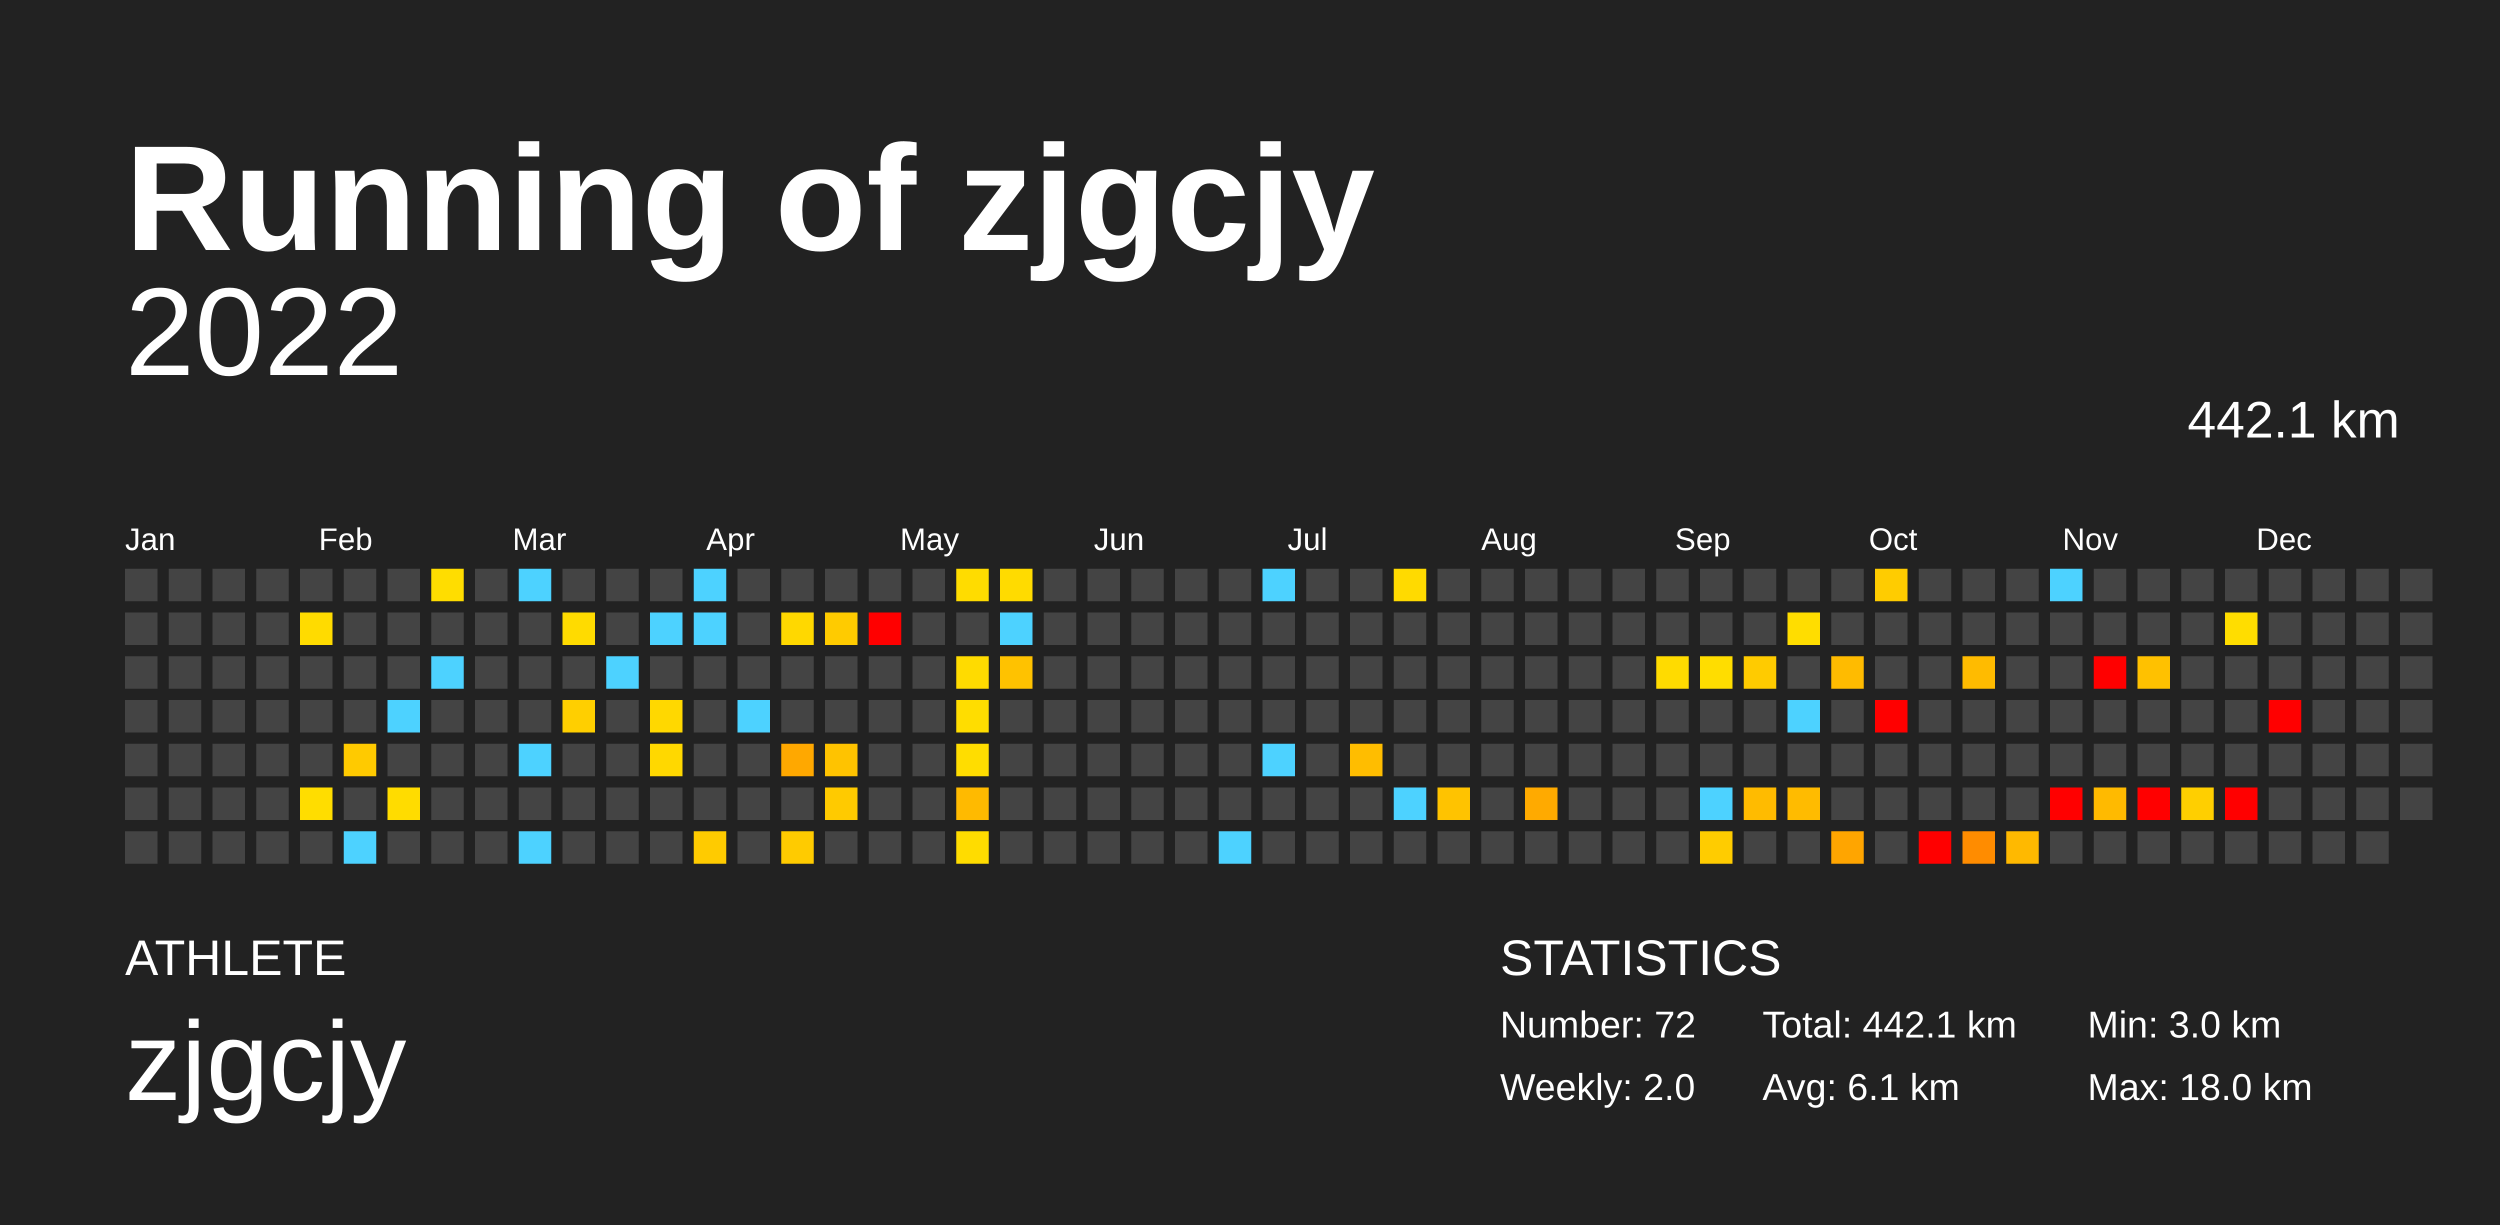
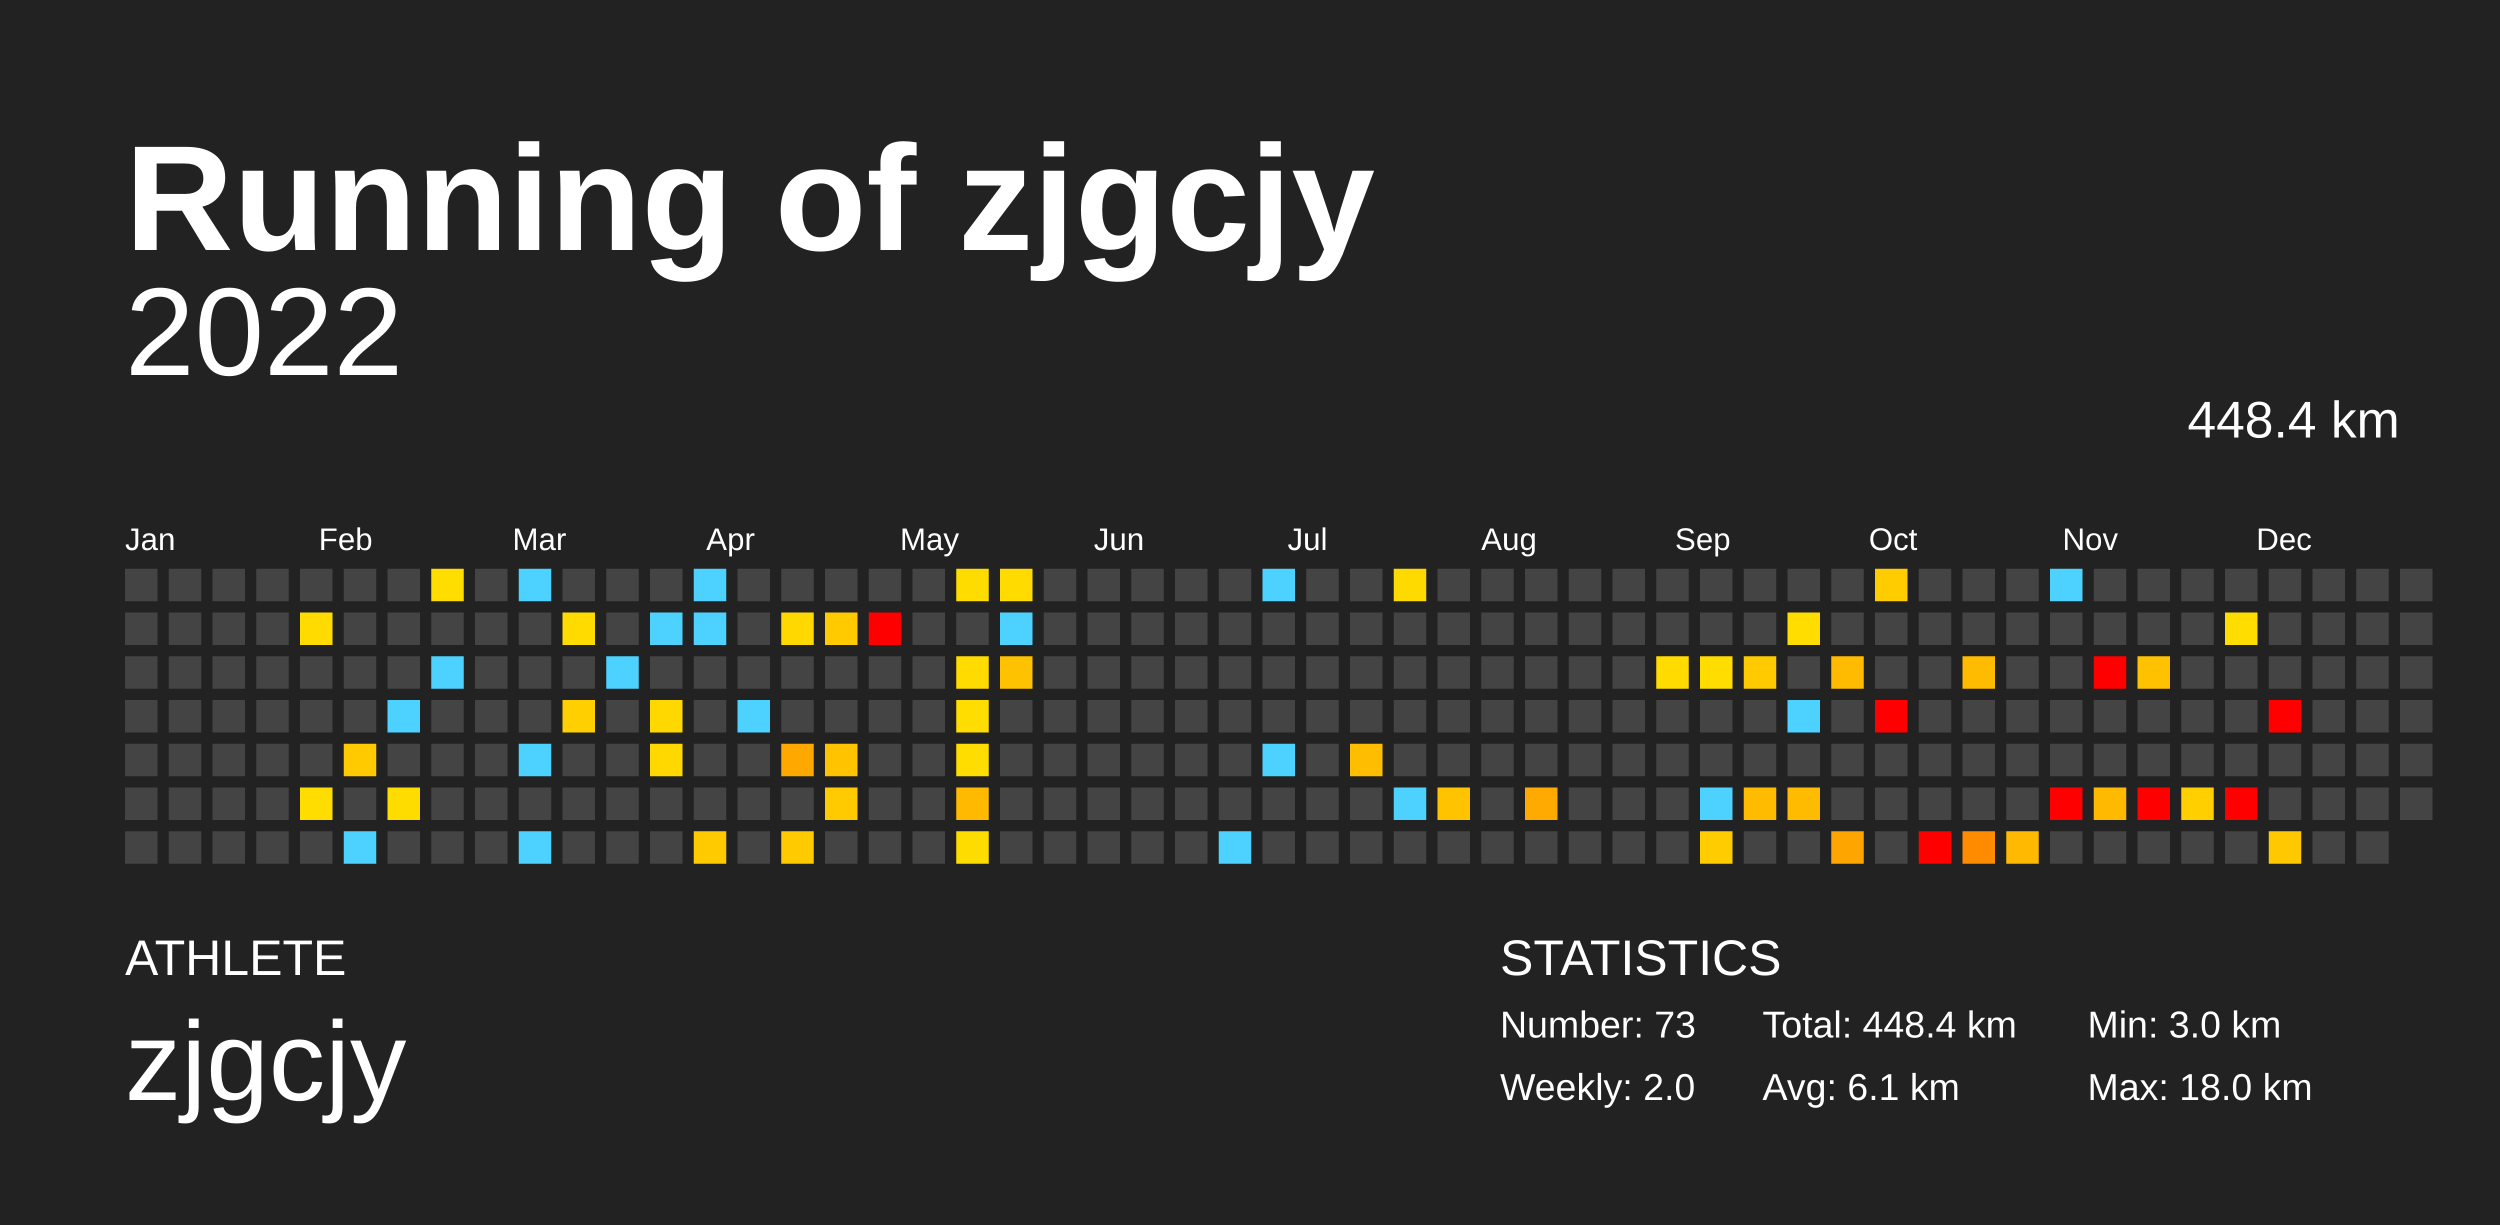
<svg xmlns="http://www.w3.org/2000/svg" baseProfile="full" height="98mm" version="1.1" viewBox="0,0,200,98" width="200mm">
  <defs />
  <rect fill="#222222" height="98" width="200" x="0" y="0" />
  <text fill="#FFFFFF" style="font-size:12px; font-family:Arial; font-weight:bold;" x="10" y="20">Running of zjgcjy</text>
  <text fill="#FFFFFF" style="font-size:4px; font-family:Arial" x="10" y="78">ATHLETE</text>
  <text fill="#FFFFFF" style="font-size:9px; font-family:Arial" x="10" y="88">zjgcjy</text>
  <text fill="#FFFFFF" style="font-size:4px; font-family:Arial" x="120" y="78">STATISTICS</text>
-   <text fill="#FFFFFF" style="font-size:3px; font-family:Arial" x="120" y="83">Number: 72</text>
+   <text fill="#FFFFFF" style="font-size:3px; font-family:Arial" x="120" y="83">Number: 73</text>
  <text fill="#FFFFFF" style="font-size:3px; font-family:Arial" x="120" y="88">Weekly: 2.0</text>
-   <text fill="#FFFFFF" style="font-size:3px; font-family:Arial" x="141" y="83">Total: 442.1 km</text>
+   <text fill="#FFFFFF" style="font-size:3px; font-family:Arial" x="141" y="83">Total: 448.4 km</text>
  <text fill="#FFFFFF" style="font-size:3px; font-family:Arial" x="141" y="88">Avg: 6.1 km</text>
  <text fill="#FFFFFF" style="font-size:3px; font-family:Arial" x="167" y="83">Min: 3.0 km</text>
  <text fill="#FFFFFF" style="font-size:3px; font-family:Arial" x="167" y="88">Max: 18.0 km</text>
  <text alignment-baseline="hanging" fill="#FFFFFF" style="font-size:10.0px; font-family:Arial;" x="10" y="30">2022</text>
-   <text alignment-baseline="hanging" fill="#FFFFFF" style="font-size:4.125px; font-family:Arial;" x="175" y="35">442.1 km</text>
+   <text alignment-baseline="hanging" fill="#FFFFFF" style="font-size:4.125px; font-family:Arial;" x="175" y="35">448.4 km</text>
  <text fill="#FFFFFF" style="font-size:2.5px; font-family:Arial" x="10.0" y="44">Jan</text>
  <text fill="#FFFFFF" style="font-size:2.5px; font-family:Arial" x="25.5" y="44">Feb</text>
  <text fill="#FFFFFF" style="font-size:2.5px; font-family:Arial" x="41.0" y="44">Mar</text>
  <text fill="#FFFFFF" style="font-size:2.5px; font-family:Arial" x="56.5" y="44">Apr</text>
  <text fill="#FFFFFF" style="font-size:2.5px; font-family:Arial" x="72.0" y="44">May</text>
  <text fill="#FFFFFF" style="font-size:2.5px; font-family:Arial" x="87.5" y="44">Jun</text>
  <text fill="#FFFFFF" style="font-size:2.5px; font-family:Arial" x="103.0" y="44">Jul</text>
  <text fill="#FFFFFF" style="font-size:2.5px; font-family:Arial" x="118.5" y="44">Aug</text>
  <text fill="#FFFFFF" style="font-size:2.5px; font-family:Arial" x="134.0" y="44">Sep</text>
  <text fill="#FFFFFF" style="font-size:2.5px; font-family:Arial" x="149.5" y="44">Oct</text>
  <text fill="#FFFFFF" style="font-size:2.5px; font-family:Arial" x="165.0" y="44">Nov</text>
  <text fill="#FFFFFF" style="font-size:2.5px; font-family:Arial" x="180.5" y="44">Dec</text>
  <rect fill="#444444" height="2.6" width="2.6" x="10.0" y="45.5" />
  <rect fill="#444444" height="2.6" width="2.6" x="10.0" y="49.0" />
  <rect fill="#444444" height="2.6" width="2.6" x="10.0" y="52.5" />
  <rect fill="#444444" height="2.6" width="2.6" x="10.0" y="56.0" />
  <rect fill="#444444" height="2.6" width="2.6" x="10.0" y="59.5" />
  <rect fill="#444444" height="2.6" width="2.6" x="10.0" y="63.0" />
  <rect fill="#444444" height="2.6" width="2.6" x="10.0" y="66.5" />
  <rect fill="#444444" height="2.6" width="2.6" x="13.5" y="45.5" />
  <rect fill="#444444" height="2.6" width="2.6" x="13.5" y="49.0" />
  <rect fill="#444444" height="2.6" width="2.6" x="13.5" y="52.5" />
  <rect fill="#444444" height="2.6" width="2.6" x="13.5" y="56.0" />
  <rect fill="#444444" height="2.6" width="2.6" x="13.5" y="59.5" />
  <rect fill="#444444" height="2.6" width="2.6" x="13.5" y="63.0" />
  <rect fill="#444444" height="2.6" width="2.6" x="13.5" y="66.5" />
  <rect fill="#444444" height="2.6" width="2.6" x="17.0" y="45.5" />
  <rect fill="#444444" height="2.6" width="2.6" x="17.0" y="49.0" />
  <rect fill="#444444" height="2.6" width="2.6" x="17.0" y="52.5" />
  <rect fill="#444444" height="2.6" width="2.6" x="17.0" y="56.0" />
  <rect fill="#444444" height="2.6" width="2.6" x="17.0" y="59.5" />
  <rect fill="#444444" height="2.6" width="2.6" x="17.0" y="63.0" />
  <rect fill="#444444" height="2.6" width="2.6" x="17.0" y="66.5" />
  <rect fill="#444444" height="2.6" width="2.6" x="20.5" y="45.5" />
  <rect fill="#444444" height="2.6" width="2.6" x="20.5" y="49.0" />
  <rect fill="#444444" height="2.6" width="2.6" x="20.5" y="52.5" />
  <rect fill="#444444" height="2.6" width="2.6" x="20.5" y="56.0" />
  <rect fill="#444444" height="2.6" width="2.6" x="20.5" y="59.5" />
  <rect fill="#444444" height="2.6" width="2.6" x="20.5" y="63.0" />
  <rect fill="#444444" height="2.6" width="2.6" x="20.5" y="66.5" />
  <rect fill="#444444" height="2.6" width="2.6" x="24.0" y="45.5" />
  <rect fill="#ffdb00" height="2.6" width="2.6" x="24.0" y="49.0" />
  <rect fill="#444444" height="2.6" width="2.6" x="24.0" y="52.5" />
  <rect fill="#444444" height="2.6" width="2.6" x="24.0" y="56.0" />
  <rect fill="#444444" height="2.6" width="2.6" x="24.0" y="59.5" />
  <rect fill="#ffdd00" height="2.6" width="2.6" x="24.0" y="63.0" />
  <rect fill="#444444" height="2.6" width="2.6" x="24.0" y="66.5" />
  <rect fill="#444444" height="2.6" width="2.6" x="27.5" y="45.5" />
  <rect fill="#444444" height="2.6" width="2.6" x="27.5" y="49.0" />
  <rect fill="#444444" height="2.6" width="2.6" x="27.5" y="52.5" />
  <rect fill="#444444" height="2.6" width="2.6" x="27.5" y="56.0" />
  <rect fill="#ffca00" height="2.6" width="2.6" x="27.5" y="59.5" />
  <rect fill="#444444" height="2.6" width="2.6" x="27.5" y="63.0" />
  <rect fill="#4dd2ff" height="2.6" width="2.6" x="27.5" y="66.5" />
  <rect fill="#444444" height="2.6" width="2.6" x="31.0" y="45.5" />
  <rect fill="#444444" height="2.6" width="2.6" x="31.0" y="49.0" />
  <rect fill="#444444" height="2.6" width="2.6" x="31.0" y="52.5" />
  <rect fill="#4dd2ff" height="2.6" width="2.6" x="31.0" y="56.0" />
  <rect fill="#444444" height="2.6" width="2.6" x="31.0" y="59.5" />
  <rect fill="#ffdc00" height="2.6" width="2.6" x="31.0" y="63.0" />
  <rect fill="#444444" height="2.6" width="2.6" x="31.0" y="66.5" />
  <rect fill="#ffdd00" height="2.6" width="2.6" x="34.5" y="45.5" />
  <rect fill="#444444" height="2.6" width="2.6" x="34.5" y="49.0" />
  <rect fill="#4dd2ff" height="2.6" width="2.6" x="34.5" y="52.5" />
  <rect fill="#444444" height="2.6" width="2.6" x="34.5" y="56.0" />
  <rect fill="#444444" height="2.6" width="2.6" x="34.5" y="59.5" />
  <rect fill="#444444" height="2.6" width="2.6" x="34.5" y="63.0" />
  <rect fill="#444444" height="2.6" width="2.6" x="34.5" y="66.5" />
  <rect fill="#444444" height="2.6" width="2.6" x="38.0" y="45.5" />
  <rect fill="#444444" height="2.6" width="2.6" x="38.0" y="49.0" />
  <rect fill="#444444" height="2.6" width="2.6" x="38.0" y="52.5" />
  <rect fill="#444444" height="2.6" width="2.6" x="38.0" y="56.0" />
  <rect fill="#444444" height="2.6" width="2.6" x="38.0" y="59.5" />
  <rect fill="#444444" height="2.6" width="2.6" x="38.0" y="63.0" />
  <rect fill="#444444" height="2.6" width="2.6" x="38.0" y="66.5" />
  <rect fill="#4dd2ff" height="2.6" width="2.6" x="41.5" y="45.5" />
  <rect fill="#444444" height="2.6" width="2.6" x="41.5" y="49.0" />
  <rect fill="#444444" height="2.6" width="2.6" x="41.5" y="52.5" />
  <rect fill="#444444" height="2.6" width="2.6" x="41.5" y="56.0" />
  <rect fill="#4dd2ff" height="2.6" width="2.6" x="41.5" y="59.5" />
  <rect fill="#444444" height="2.6" width="2.6" x="41.5" y="63.0" />
  <rect fill="#4dd2ff" height="2.6" width="2.6" x="41.5" y="66.5" />
  <rect fill="#444444" height="2.6" width="2.6" x="45.0" y="45.5" />
  <rect fill="#ffdb00" height="2.6" width="2.6" x="45.0" y="49.0" />
  <rect fill="#444444" height="2.6" width="2.6" x="45.0" y="52.5" />
  <rect fill="#ffcf00" height="2.6" width="2.6" x="45.0" y="56.0" />
  <rect fill="#444444" height="2.6" width="2.6" x="45.0" y="59.5" />
  <rect fill="#444444" height="2.6" width="2.6" x="45.0" y="63.0" />
  <rect fill="#444444" height="2.6" width="2.6" x="45.0" y="66.5" />
  <rect fill="#444444" height="2.6" width="2.6" x="48.5" y="45.5" />
  <rect fill="#444444" height="2.6" width="2.6" x="48.5" y="49.0" />
  <rect fill="#4dd2ff" height="2.6" width="2.6" x="48.5" y="52.5" />
  <rect fill="#444444" height="2.6" width="2.6" x="48.5" y="56.0" />
  <rect fill="#444444" height="2.6" width="2.6" x="48.5" y="59.5" />
  <rect fill="#444444" height="2.6" width="2.6" x="48.5" y="63.0" />
  <rect fill="#444444" height="2.6" width="2.6" x="48.5" y="66.5" />
  <rect fill="#444444" height="2.6" width="2.6" x="52.0" y="45.5" />
  <rect fill="#4dd2ff" height="2.6" width="2.6" x="52.0" y="49.0" />
  <rect fill="#444444" height="2.6" width="2.6" x="52.0" y="52.5" />
  <rect fill="#ffd800" height="2.6" width="2.6" x="52.0" y="56.0" />
  <rect fill="#ffd800" height="2.6" width="2.6" x="52.0" y="59.5" />
  <rect fill="#444444" height="2.6" width="2.6" x="52.0" y="63.0" />
  <rect fill="#444444" height="2.6" width="2.6" x="52.0" y="66.5" />
  <rect fill="#4dd2ff" height="2.6" width="2.6" x="55.5" y="45.5" />
  <rect fill="#4dd2ff" height="2.6" width="2.6" x="55.5" y="49.0" />
  <rect fill="#444444" height="2.6" width="2.6" x="55.5" y="52.5" />
  <rect fill="#444444" height="2.6" width="2.6" x="55.5" y="56.0" />
  <rect fill="#444444" height="2.6" width="2.6" x="55.5" y="59.5" />
  <rect fill="#444444" height="2.6" width="2.6" x="55.5" y="63.0" />
  <rect fill="#ffcb00" height="2.6" width="2.6" x="55.5" y="66.5" />
  <rect fill="#444444" height="2.6" width="2.6" x="59.0" y="45.5" />
  <rect fill="#444444" height="2.6" width="2.6" x="59.0" y="49.0" />
  <rect fill="#444444" height="2.6" width="2.6" x="59.0" y="52.5" />
  <rect fill="#4dd2ff" height="2.6" width="2.6" x="59.0" y="56.0" />
  <rect fill="#444444" height="2.6" width="2.6" x="59.0" y="59.5" />
  <rect fill="#444444" height="2.6" width="2.6" x="59.0" y="63.0" />
  <rect fill="#444444" height="2.6" width="2.6" x="59.0" y="66.5" />
  <rect fill="#444444" height="2.6" width="2.6" x="62.5" y="45.5" />
  <rect fill="#ffd800" height="2.6" width="2.6" x="62.5" y="49.0" />
  <rect fill="#444444" height="2.6" width="2.6" x="62.5" y="52.5" />
  <rect fill="#444444" height="2.6" width="2.6" x="62.5" y="56.0" />
  <rect fill="#ffa800" height="2.6" width="2.6" x="62.5" y="59.5" />
  <rect fill="#444444" height="2.6" width="2.6" x="62.5" y="63.0" />
  <rect fill="#ffcb00" height="2.6" width="2.6" x="62.5" y="66.5" />
  <rect fill="#444444" height="2.6" width="2.6" x="66.0" y="45.5" />
  <rect fill="#ffcb00" height="2.6" width="2.6" x="66.0" y="49.0" />
  <rect fill="#444444" height="2.6" width="2.6" x="66.0" y="52.5" />
  <rect fill="#444444" height="2.6" width="2.6" x="66.0" y="56.0" />
  <rect fill="#ffc300" height="2.6" width="2.6" x="66.0" y="59.5" />
  <rect fill="#ffca00" height="2.6" width="2.6" x="66.0" y="63.0" />
  <rect fill="#444444" height="2.6" width="2.6" x="66.0" y="66.5" />
  <rect fill="#444444" height="2.6" width="2.6" x="69.5" y="45.5" />
  <rect fill="red" height="2.6" width="2.6" x="69.5" y="49.0" />
  <rect fill="#444444" height="2.6" width="2.6" x="69.5" y="52.5" />
  <rect fill="#444444" height="2.6" width="2.6" x="69.5" y="56.0" />
  <rect fill="#444444" height="2.6" width="2.6" x="69.5" y="59.5" />
  <rect fill="#444444" height="2.6" width="2.6" x="69.5" y="63.0" />
  <rect fill="#444444" height="2.6" width="2.6" x="69.5" y="66.5" />
  <rect fill="#444444" height="2.6" width="2.6" x="73.0" y="45.5" />
  <rect fill="#444444" height="2.6" width="2.6" x="73.0" y="49.0" />
  <rect fill="#444444" height="2.6" width="2.6" x="73.0" y="52.5" />
  <rect fill="#444444" height="2.6" width="2.6" x="73.0" y="56.0" />
  <rect fill="#444444" height="2.6" width="2.6" x="73.0" y="59.5" />
  <rect fill="#444444" height="2.6" width="2.6" x="73.0" y="63.0" />
  <rect fill="#444444" height="2.6" width="2.6" x="73.0" y="66.5" />
  <rect fill="#ffdc00" height="2.6" width="2.6" x="76.5" y="45.5" />
  <rect fill="#444444" height="2.6" width="2.6" x="76.5" y="49.0" />
  <rect fill="#ffdb00" height="2.6" width="2.6" x="76.5" y="52.5" />
  <rect fill="#ffdd00" height="2.6" width="2.6" x="76.5" y="56.0" />
  <rect fill="#ffdd00" height="2.6" width="2.6" x="76.5" y="59.5" />
  <rect fill="#ffba00" height="2.6" width="2.6" x="76.5" y="63.0" />
  <rect fill="#ffdc00" height="2.6" width="2.6" x="76.5" y="66.5" />
  <rect fill="#ffdb00" height="2.6" width="2.6" x="80.0" y="45.5" />
  <rect fill="#4dd2ff" height="2.6" width="2.6" x="80.0" y="49.0" />
  <rect fill="#ffc200" height="2.6" width="2.6" x="80.0" y="52.5" />
  <rect fill="#444444" height="2.6" width="2.6" x="80.0" y="56.0" />
  <rect fill="#444444" height="2.6" width="2.6" x="80.0" y="59.5" />
  <rect fill="#444444" height="2.6" width="2.6" x="80.0" y="63.0" />
  <rect fill="#444444" height="2.6" width="2.6" x="80.0" y="66.5" />
  <rect fill="#444444" height="2.6" width="2.6" x="83.5" y="45.5" />
  <rect fill="#444444" height="2.6" width="2.6" x="83.5" y="49.0" />
  <rect fill="#444444" height="2.6" width="2.6" x="83.5" y="52.5" />
  <rect fill="#444444" height="2.6" width="2.6" x="83.5" y="56.0" />
  <rect fill="#444444" height="2.6" width="2.6" x="83.5" y="59.5" />
  <rect fill="#444444" height="2.6" width="2.6" x="83.5" y="63.0" />
  <rect fill="#444444" height="2.6" width="2.6" x="83.5" y="66.5" />
  <rect fill="#444444" height="2.6" width="2.6" x="87.0" y="45.5" />
  <rect fill="#444444" height="2.6" width="2.6" x="87.0" y="49.0" />
  <rect fill="#444444" height="2.6" width="2.6" x="87.0" y="52.5" />
  <rect fill="#444444" height="2.6" width="2.6" x="87.0" y="56.0" />
  <rect fill="#444444" height="2.6" width="2.6" x="87.0" y="59.5" />
  <rect fill="#444444" height="2.6" width="2.6" x="87.0" y="63.0" />
  <rect fill="#444444" height="2.6" width="2.6" x="87.0" y="66.5" />
  <rect fill="#444444" height="2.6" width="2.6" x="90.5" y="45.5" />
  <rect fill="#444444" height="2.6" width="2.6" x="90.5" y="49.0" />
  <rect fill="#444444" height="2.6" width="2.6" x="90.5" y="52.5" />
  <rect fill="#444444" height="2.6" width="2.6" x="90.5" y="56.0" />
  <rect fill="#444444" height="2.6" width="2.6" x="90.5" y="59.5" />
  <rect fill="#444444" height="2.6" width="2.6" x="90.5" y="63.0" />
  <rect fill="#444444" height="2.6" width="2.6" x="90.5" y="66.5" />
  <rect fill="#444444" height="2.6" width="2.6" x="94.0" y="45.5" />
  <rect fill="#444444" height="2.6" width="2.6" x="94.0" y="49.0" />
  <rect fill="#444444" height="2.6" width="2.6" x="94.0" y="52.5" />
  <rect fill="#444444" height="2.6" width="2.6" x="94.0" y="56.0" />
  <rect fill="#444444" height="2.6" width="2.6" x="94.0" y="59.5" />
  <rect fill="#444444" height="2.6" width="2.6" x="94.0" y="63.0" />
  <rect fill="#444444" height="2.6" width="2.6" x="94.0" y="66.5" />
  <rect fill="#444444" height="2.6" width="2.6" x="97.5" y="45.5" />
  <rect fill="#444444" height="2.6" width="2.6" x="97.5" y="49.0" />
  <rect fill="#444444" height="2.6" width="2.6" x="97.5" y="52.5" />
  <rect fill="#444444" height="2.6" width="2.6" x="97.5" y="56.0" />
  <rect fill="#444444" height="2.6" width="2.6" x="97.5" y="59.5" />
  <rect fill="#444444" height="2.6" width="2.6" x="97.5" y="63.0" />
  <rect fill="#4dd2ff" height="2.6" width="2.6" x="97.5" y="66.5" />
  <rect fill="#4dd2ff" height="2.6" width="2.6" x="101.0" y="45.5" />
  <rect fill="#444444" height="2.6" width="2.6" x="101.0" y="49.0" />
  <rect fill="#444444" height="2.6" width="2.6" x="101.0" y="52.5" />
  <rect fill="#444444" height="2.6" width="2.6" x="101.0" y="56.0" />
  <rect fill="#4dd2ff" height="2.6" width="2.6" x="101.0" y="59.5" />
  <rect fill="#444444" height="2.6" width="2.6" x="101.0" y="63.0" />
  <rect fill="#444444" height="2.6" width="2.6" x="101.0" y="66.5" />
  <rect fill="#444444" height="2.6" width="2.6" x="104.5" y="45.5" />
  <rect fill="#444444" height="2.6" width="2.6" x="104.5" y="49.0" />
  <rect fill="#444444" height="2.6" width="2.6" x="104.5" y="52.5" />
  <rect fill="#444444" height="2.6" width="2.6" x="104.5" y="56.0" />
  <rect fill="#444444" height="2.6" width="2.6" x="104.5" y="59.5" />
  <rect fill="#444444" height="2.6" width="2.6" x="104.5" y="63.0" />
  <rect fill="#444444" height="2.6" width="2.6" x="104.5" y="66.5" />
  <rect fill="#444444" height="2.6" width="2.6" x="108.0" y="45.5" />
  <rect fill="#444444" height="2.6" width="2.6" x="108.0" y="49.0" />
  <rect fill="#444444" height="2.6" width="2.6" x="108.0" y="52.5" />
  <rect fill="#444444" height="2.6" width="2.6" x="108.0" y="56.0" />
  <rect fill="#ffbd00" height="2.6" width="2.6" x="108.0" y="59.5" />
  <rect fill="#444444" height="2.6" width="2.6" x="108.0" y="63.0" />
  <rect fill="#444444" height="2.6" width="2.6" x="108.0" y="66.5" />
  <rect fill="#ffda00" height="2.6" width="2.6" x="111.5" y="45.5" />
  <rect fill="#444444" height="2.6" width="2.6" x="111.5" y="49.0" />
  <rect fill="#444444" height="2.6" width="2.6" x="111.5" y="52.5" />
  <rect fill="#444444" height="2.6" width="2.6" x="111.5" y="56.0" />
  <rect fill="#444444" height="2.6" width="2.6" x="111.5" y="59.5" />
  <rect fill="#4dd2ff" height="2.6" width="2.6" x="111.5" y="63.0" />
  <rect fill="#444444" height="2.6" width="2.6" x="111.5" y="66.5" />
  <rect fill="#444444" height="2.6" width="2.6" x="115.0" y="45.5" />
  <rect fill="#444444" height="2.6" width="2.6" x="115.0" y="49.0" />
  <rect fill="#444444" height="2.6" width="2.6" x="115.0" y="52.5" />
  <rect fill="#444444" height="2.6" width="2.6" x="115.0" y="56.0" />
  <rect fill="#444444" height="2.6" width="2.6" x="115.0" y="59.5" />
  <rect fill="#ffc300" height="2.6" width="2.6" x="115.0" y="63.0" />
  <rect fill="#444444" height="2.6" width="2.6" x="115.0" y="66.5" />
  <rect fill="#444444" height="2.6" width="2.6" x="118.5" y="45.5" />
  <rect fill="#444444" height="2.6" width="2.6" x="118.5" y="49.0" />
  <rect fill="#444444" height="2.6" width="2.6" x="118.5" y="52.5" />
  <rect fill="#444444" height="2.6" width="2.6" x="118.5" y="56.0" />
  <rect fill="#444444" height="2.6" width="2.6" x="118.5" y="59.5" />
  <rect fill="#444444" height="2.6" width="2.6" x="118.5" y="63.0" />
  <rect fill="#444444" height="2.6" width="2.6" x="118.5" y="66.5" />
  <rect fill="#444444" height="2.6" width="2.6" x="122.0" y="45.5" />
  <rect fill="#444444" height="2.6" width="2.6" x="122.0" y="49.0" />
  <rect fill="#444444" height="2.6" width="2.6" x="122.0" y="52.5" />
  <rect fill="#444444" height="2.6" width="2.6" x="122.0" y="56.0" />
  <rect fill="#444444" height="2.6" width="2.6" x="122.0" y="59.5" />
  <rect fill="#ffaa00" height="2.6" width="2.6" x="122.0" y="63.0" />
  <rect fill="#444444" height="2.6" width="2.6" x="122.0" y="66.5" />
  <rect fill="#444444" height="2.6" width="2.6" x="125.5" y="45.5" />
  <rect fill="#444444" height="2.6" width="2.6" x="125.5" y="49.0" />
  <rect fill="#444444" height="2.6" width="2.6" x="125.5" y="52.5" />
  <rect fill="#444444" height="2.6" width="2.6" x="125.5" y="56.0" />
  <rect fill="#444444" height="2.6" width="2.6" x="125.5" y="59.5" />
  <rect fill="#444444" height="2.6" width="2.6" x="125.5" y="63.0" />
  <rect fill="#444444" height="2.6" width="2.6" x="125.5" y="66.5" />
  <rect fill="#444444" height="2.6" width="2.6" x="129.0" y="45.5" />
  <rect fill="#444444" height="2.6" width="2.6" x="129.0" y="49.0" />
  <rect fill="#444444" height="2.6" width="2.6" x="129.0" y="52.5" />
  <rect fill="#444444" height="2.6" width="2.6" x="129.0" y="56.0" />
  <rect fill="#444444" height="2.6" width="2.6" x="129.0" y="59.5" />
  <rect fill="#444444" height="2.6" width="2.6" x="129.0" y="63.0" />
  <rect fill="#444444" height="2.6" width="2.6" x="129.0" y="66.5" />
  <rect fill="#444444" height="2.6" width="2.6" x="132.5" y="45.5" />
  <rect fill="#444444" height="2.6" width="2.6" x="132.5" y="49.0" />
  <rect fill="#ffdb00" height="2.6" width="2.6" x="132.5" y="52.5" />
  <rect fill="#444444" height="2.6" width="2.6" x="132.5" y="56.0" />
  <rect fill="#444444" height="2.6" width="2.6" x="132.5" y="59.5" />
  <rect fill="#444444" height="2.6" width="2.6" x="132.5" y="63.0" />
  <rect fill="#444444" height="2.6" width="2.6" x="132.5" y="66.5" />
  <rect fill="#444444" height="2.6" width="2.6" x="136.0" y="45.5" />
  <rect fill="#444444" height="2.6" width="2.6" x="136.0" y="49.0" />
  <rect fill="#ffdd00" height="2.6" width="2.6" x="136.0" y="52.5" />
  <rect fill="#444444" height="2.6" width="2.6" x="136.0" y="56.0" />
  <rect fill="#444444" height="2.6" width="2.6" x="136.0" y="59.5" />
  <rect fill="#4dd2ff" height="2.6" width="2.6" x="136.0" y="63.0" />
  <rect fill="#ffcc00" height="2.6" width="2.6" x="136.0" y="66.5" />
  <rect fill="#444444" height="2.6" width="2.6" x="139.5" y="45.5" />
  <rect fill="#444444" height="2.6" width="2.6" x="139.5" y="49.0" />
  <rect fill="#ffcb00" height="2.6" width="2.6" x="139.5" y="52.5" />
  <rect fill="#444444" height="2.6" width="2.6" x="139.5" y="56.0" />
  <rect fill="#444444" height="2.6" width="2.6" x="139.5" y="59.5" />
  <rect fill="#ffbb00" height="2.6" width="2.6" x="139.5" y="63.0" />
  <rect fill="#444444" height="2.6" width="2.6" x="139.5" y="66.5" />
  <rect fill="#444444" height="2.6" width="2.6" x="143.0" y="45.5" />
  <rect fill="#ffdd00" height="2.6" width="2.6" x="143.0" y="49.0" />
  <rect fill="#444444" height="2.6" width="2.6" x="143.0" y="52.5" />
  <rect fill="#4dd2ff" height="2.6" width="2.6" x="143.0" y="56.0" />
  <rect fill="#444444" height="2.6" width="2.6" x="143.0" y="59.5" />
  <rect fill="#ffbb00" height="2.6" width="2.6" x="143.0" y="63.0" />
  <rect fill="#444444" height="2.6" width="2.6" x="143.0" y="66.5" />
  <rect fill="#444444" height="2.6" width="2.6" x="146.5" y="45.5" />
  <rect fill="#444444" height="2.6" width="2.6" x="146.5" y="49.0" />
  <rect fill="#ffbb00" height="2.6" width="2.6" x="146.5" y="52.5" />
  <rect fill="#444444" height="2.6" width="2.6" x="146.5" y="56.0" />
  <rect fill="#444444" height="2.6" width="2.6" x="146.5" y="59.5" />
  <rect fill="#444444" height="2.6" width="2.6" x="146.5" y="63.0" />
  <rect fill="#ffa500" height="2.6" width="2.6" x="146.5" y="66.5" />
  <rect fill="#ffcc00" height="2.6" width="2.6" x="150.0" y="45.5" />
  <rect fill="#444444" height="2.6" width="2.6" x="150.0" y="49.0" />
  <rect fill="#444444" height="2.6" width="2.6" x="150.0" y="52.5" />
  <rect fill="red" height="2.6" width="2.6" x="150.0" y="56.0" />
  <rect fill="#444444" height="2.6" width="2.6" x="150.0" y="59.5" />
  <rect fill="#444444" height="2.6" width="2.6" x="150.0" y="63.0" />
  <rect fill="#444444" height="2.6" width="2.6" x="150.0" y="66.5" />
  <rect fill="#444444" height="2.6" width="2.6" x="153.5" y="45.5" />
  <rect fill="#444444" height="2.6" width="2.6" x="153.5" y="49.0" />
  <rect fill="#444444" height="2.6" width="2.6" x="153.5" y="52.5" />
  <rect fill="#444444" height="2.6" width="2.6" x="153.5" y="56.0" />
  <rect fill="#444444" height="2.6" width="2.6" x="153.5" y="59.5" />
  <rect fill="#444444" height="2.6" width="2.6" x="153.5" y="63.0" />
  <rect fill="red" height="2.6" width="2.6" x="153.5" y="66.5" />
  <rect fill="#444444" height="2.6" width="2.6" x="157.0" y="45.5" />
  <rect fill="#444444" height="2.6" width="2.6" x="157.0" y="49.0" />
  <rect fill="#ffbb00" height="2.6" width="2.6" x="157.0" y="52.5" />
  <rect fill="#444444" height="2.6" width="2.6" x="157.0" y="56.0" />
  <rect fill="#444444" height="2.6" width="2.6" x="157.0" y="59.5" />
  <rect fill="#444444" height="2.6" width="2.6" x="157.0" y="63.0" />
  <rect fill="#ff8c00" height="2.6" width="2.6" x="157.0" y="66.5" />
  <rect fill="#444444" height="2.6" width="2.6" x="160.5" y="45.5" />
  <rect fill="#444444" height="2.6" width="2.6" x="160.5" y="49.0" />
  <rect fill="#444444" height="2.6" width="2.6" x="160.5" y="52.5" />
  <rect fill="#444444" height="2.6" width="2.6" x="160.5" y="56.0" />
  <rect fill="#444444" height="2.6" width="2.6" x="160.5" y="59.5" />
  <rect fill="#444444" height="2.6" width="2.6" x="160.5" y="63.0" />
  <rect fill="#ffb900" height="2.6" width="2.6" x="160.5" y="66.5" />
  <rect fill="#4dd2ff" height="2.6" width="2.6" x="164.0" y="45.5" />
  <rect fill="#444444" height="2.6" width="2.6" x="164.0" y="49.0" />
  <rect fill="#444444" height="2.6" width="2.6" x="164.0" y="52.5" />
  <rect fill="#444444" height="2.6" width="2.6" x="164.0" y="56.0" />
  <rect fill="#444444" height="2.6" width="2.6" x="164.0" y="59.5" />
  <rect fill="red" height="2.6" width="2.6" x="164.0" y="63.0" />
  <rect fill="#444444" height="2.6" width="2.6" x="164.0" y="66.5" />
  <rect fill="#444444" height="2.6" width="2.6" x="167.5" y="45.5" />
  <rect fill="#444444" height="2.6" width="2.6" x="167.5" y="49.0" />
  <rect fill="red" height="2.6" width="2.6" x="167.5" y="52.5" />
  <rect fill="#444444" height="2.6" width="2.6" x="167.5" y="56.0" />
  <rect fill="#444444" height="2.6" width="2.6" x="167.5" y="59.5" />
  <rect fill="#ffba00" height="2.6" width="2.6" x="167.5" y="63.0" />
  <rect fill="#444444" height="2.6" width="2.6" x="167.5" y="66.5" />
  <rect fill="#444444" height="2.6" width="2.6" x="171.0" y="45.5" />
  <rect fill="#444444" height="2.6" width="2.6" x="171.0" y="49.0" />
  <rect fill="#ffc100" height="2.6" width="2.6" x="171.0" y="52.5" />
  <rect fill="#444444" height="2.6" width="2.6" x="171.0" y="56.0" />
  <rect fill="#444444" height="2.6" width="2.6" x="171.0" y="59.5" />
  <rect fill="red" height="2.6" width="2.6" x="171.0" y="63.0" />
  <rect fill="#444444" height="2.6" width="2.6" x="171.0" y="66.5" />
  <rect fill="#444444" height="2.6" width="2.6" x="174.5" y="45.5" />
  <rect fill="#444444" height="2.6" width="2.6" x="174.5" y="49.0" />
  <rect fill="#444444" height="2.6" width="2.6" x="174.5" y="52.5" />
  <rect fill="#444444" height="2.6" width="2.6" x="174.5" y="56.0" />
  <rect fill="#444444" height="2.6" width="2.6" x="174.5" y="59.5" />
  <rect fill="#ffcf00" height="2.6" width="2.6" x="174.5" y="63.0" />
  <rect fill="#444444" height="2.6" width="2.6" x="174.5" y="66.5" />
  <rect fill="#444444" height="2.6" width="2.6" x="178.0" y="45.5" />
  <rect fill="#ffdd00" height="2.6" width="2.6" x="178.0" y="49.0" />
  <rect fill="#444444" height="2.6" width="2.6" x="178.0" y="52.5" />
  <rect fill="#444444" height="2.6" width="2.6" x="178.0" y="56.0" />
  <rect fill="#444444" height="2.6" width="2.6" x="178.0" y="59.5" />
  <rect fill="red" height="2.6" width="2.6" x="178.0" y="63.0" />
  <rect fill="#444444" height="2.6" width="2.6" x="178.0" y="66.5" />
  <rect fill="#444444" height="2.6" width="2.6" x="181.5" y="45.5" />
  <rect fill="#444444" height="2.6" width="2.6" x="181.5" y="49.0" />
  <rect fill="#444444" height="2.6" width="2.6" x="181.5" y="52.5" />
  <rect fill="red" height="2.6" width="2.6" x="181.5" y="56.0" />
  <rect fill="#444444" height="2.6" width="2.6" x="181.5" y="59.5" />
  <rect fill="#444444" height="2.6" width="2.6" x="181.5" y="63.0" />
-   <rect fill="#444444" height="2.6" width="2.6" x="181.5" y="66.5" />
+   <rect fill="#ffc800" height="2.6" width="2.6" x="181.5" y="66.5" />
  <rect fill="#444444" height="2.6" width="2.6" x="185.0" y="45.5" />
  <rect fill="#444444" height="2.6" width="2.6" x="185.0" y="49.0" />
  <rect fill="#444444" height="2.6" width="2.6" x="185.0" y="52.5" />
  <rect fill="#444444" height="2.6" width="2.6" x="185.0" y="56.0" />
  <rect fill="#444444" height="2.6" width="2.6" x="185.0" y="59.5" />
  <rect fill="#444444" height="2.6" width="2.6" x="185.0" y="63.0" />
  <rect fill="#444444" height="2.6" width="2.6" x="185.0" y="66.5" />
  <rect fill="#444444" height="2.6" width="2.6" x="188.5" y="45.5" />
  <rect fill="#444444" height="2.6" width="2.6" x="188.5" y="49.0" />
  <rect fill="#444444" height="2.6" width="2.6" x="188.5" y="52.5" />
  <rect fill="#444444" height="2.6" width="2.6" x="188.5" y="56.0" />
  <rect fill="#444444" height="2.6" width="2.6" x="188.5" y="59.5" />
  <rect fill="#444444" height="2.6" width="2.6" x="188.5" y="63.0" />
  <rect fill="#444444" height="2.6" width="2.6" x="188.5" y="66.5" />
  <rect fill="#444444" height="2.6" width="2.6" x="192.0" y="45.5" />
  <rect fill="#444444" height="2.6" width="2.6" x="192.0" y="49.0" />
  <rect fill="#444444" height="2.6" width="2.6" x="192.0" y="52.5" />
  <rect fill="#444444" height="2.6" width="2.6" x="192.0" y="56.0" />
  <rect fill="#444444" height="2.6" width="2.6" x="192.0" y="59.5" />
  <rect fill="#444444" height="2.6" width="2.6" x="192.0" y="63.0" />
</svg>
